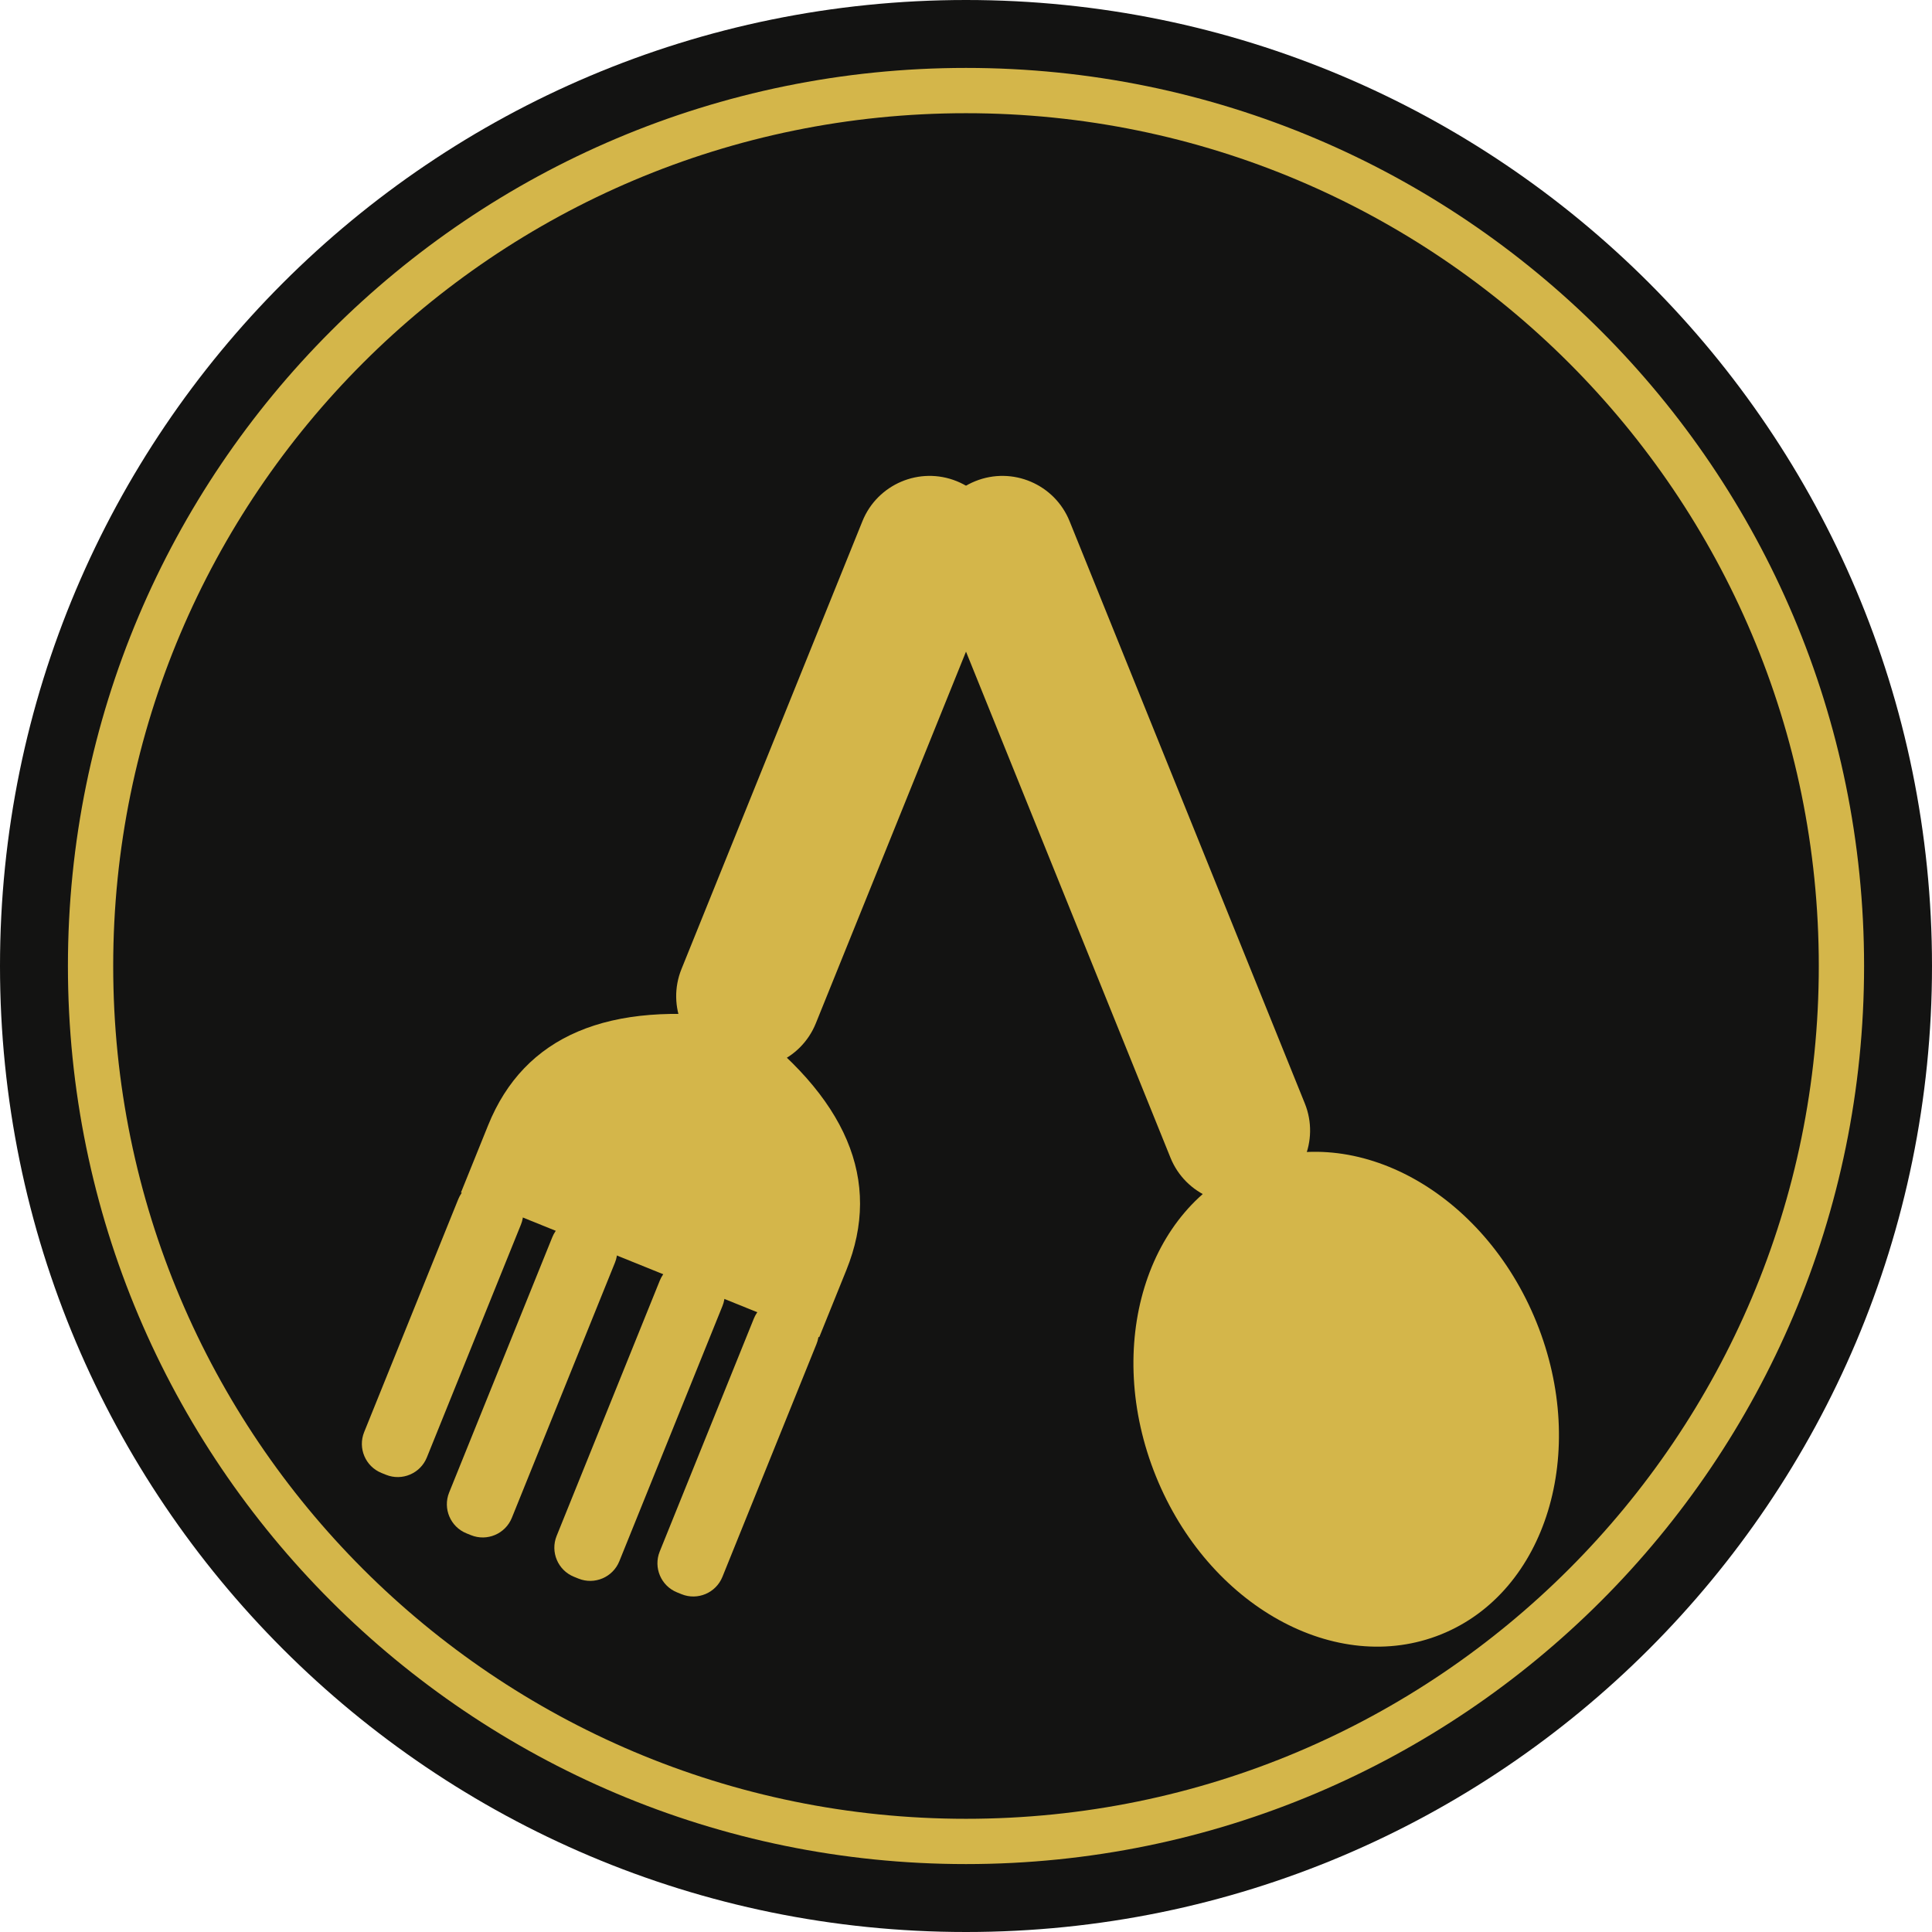
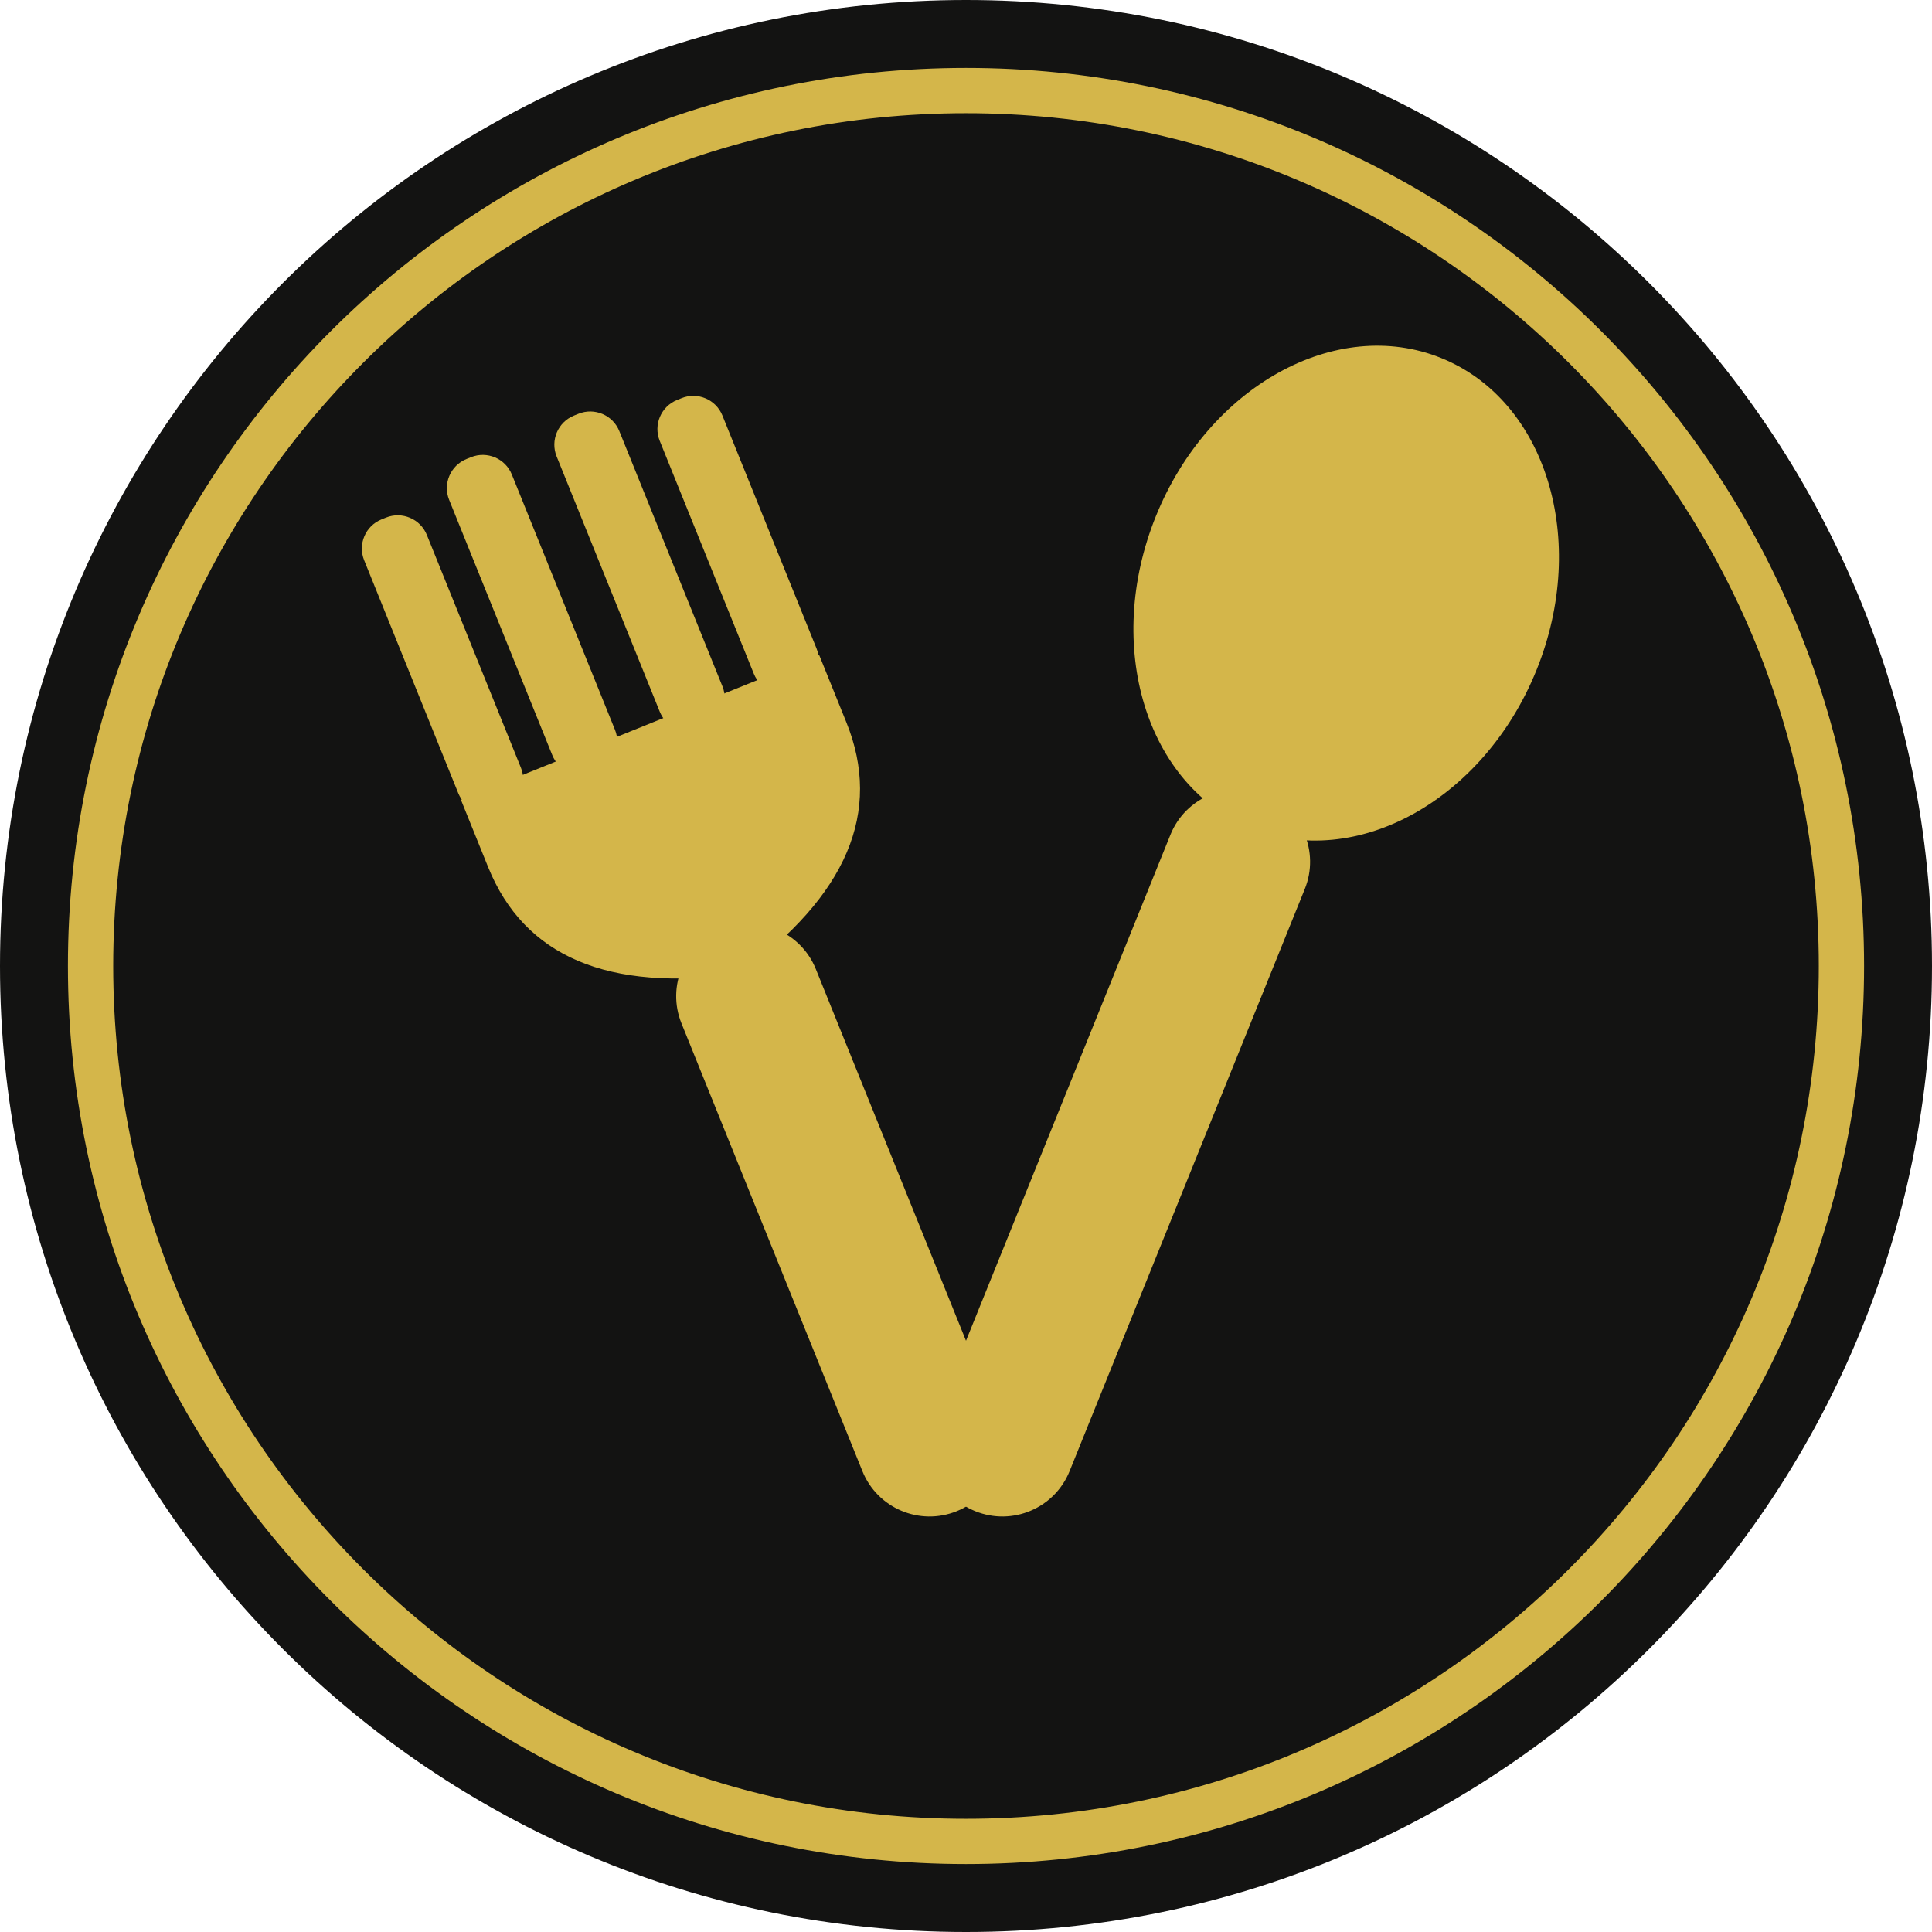
<svg xmlns="http://www.w3.org/2000/svg" viewBox="0 0 64 64">
  <circle cx="32" cy="32" r="32" fill="#131312" />
  <circle cx="32" cy="32" r="29" fill="none" stroke="#d4b64a" stroke-width="1.5" />
-   <g transform="translate(32,33) scale(0.8,-0.8)">
+   <g transform="translate(32,33) scale(0.8)">
    <g transform="translate(-9,0) rotate(-22)" fill="#d4b64a">
      <rect x="-8" y="-24" width="2.8" height="13" rx="1.3" />
      <rect x="-3.8" y="-25" width="2.8" height="14" rx="1.3" />
      <rect x="1" y="-25" width="2.8" height="14" rx="1.3" />
      <rect x="5.2" y="-24" width="2.8" height="13" rx="1.3" />
      <path d="M-8 -12 L8 -12 L8 -9 Q8 -3 0 -1 Q-8 -3 -8 -9 Z" />
      <rect x="-3" y="-3" width="6" height="26" rx="3" />
    </g>
    <g transform="translate(9,0) rotate(22)" fill="#d4b64a">
      <ellipse cx="0" cy="-18" rx="8.5" ry="10.5" />
      <rect x="-3" y="-9" width="6" height="32" rx="3" />
    </g>
  </g>
</svg>
